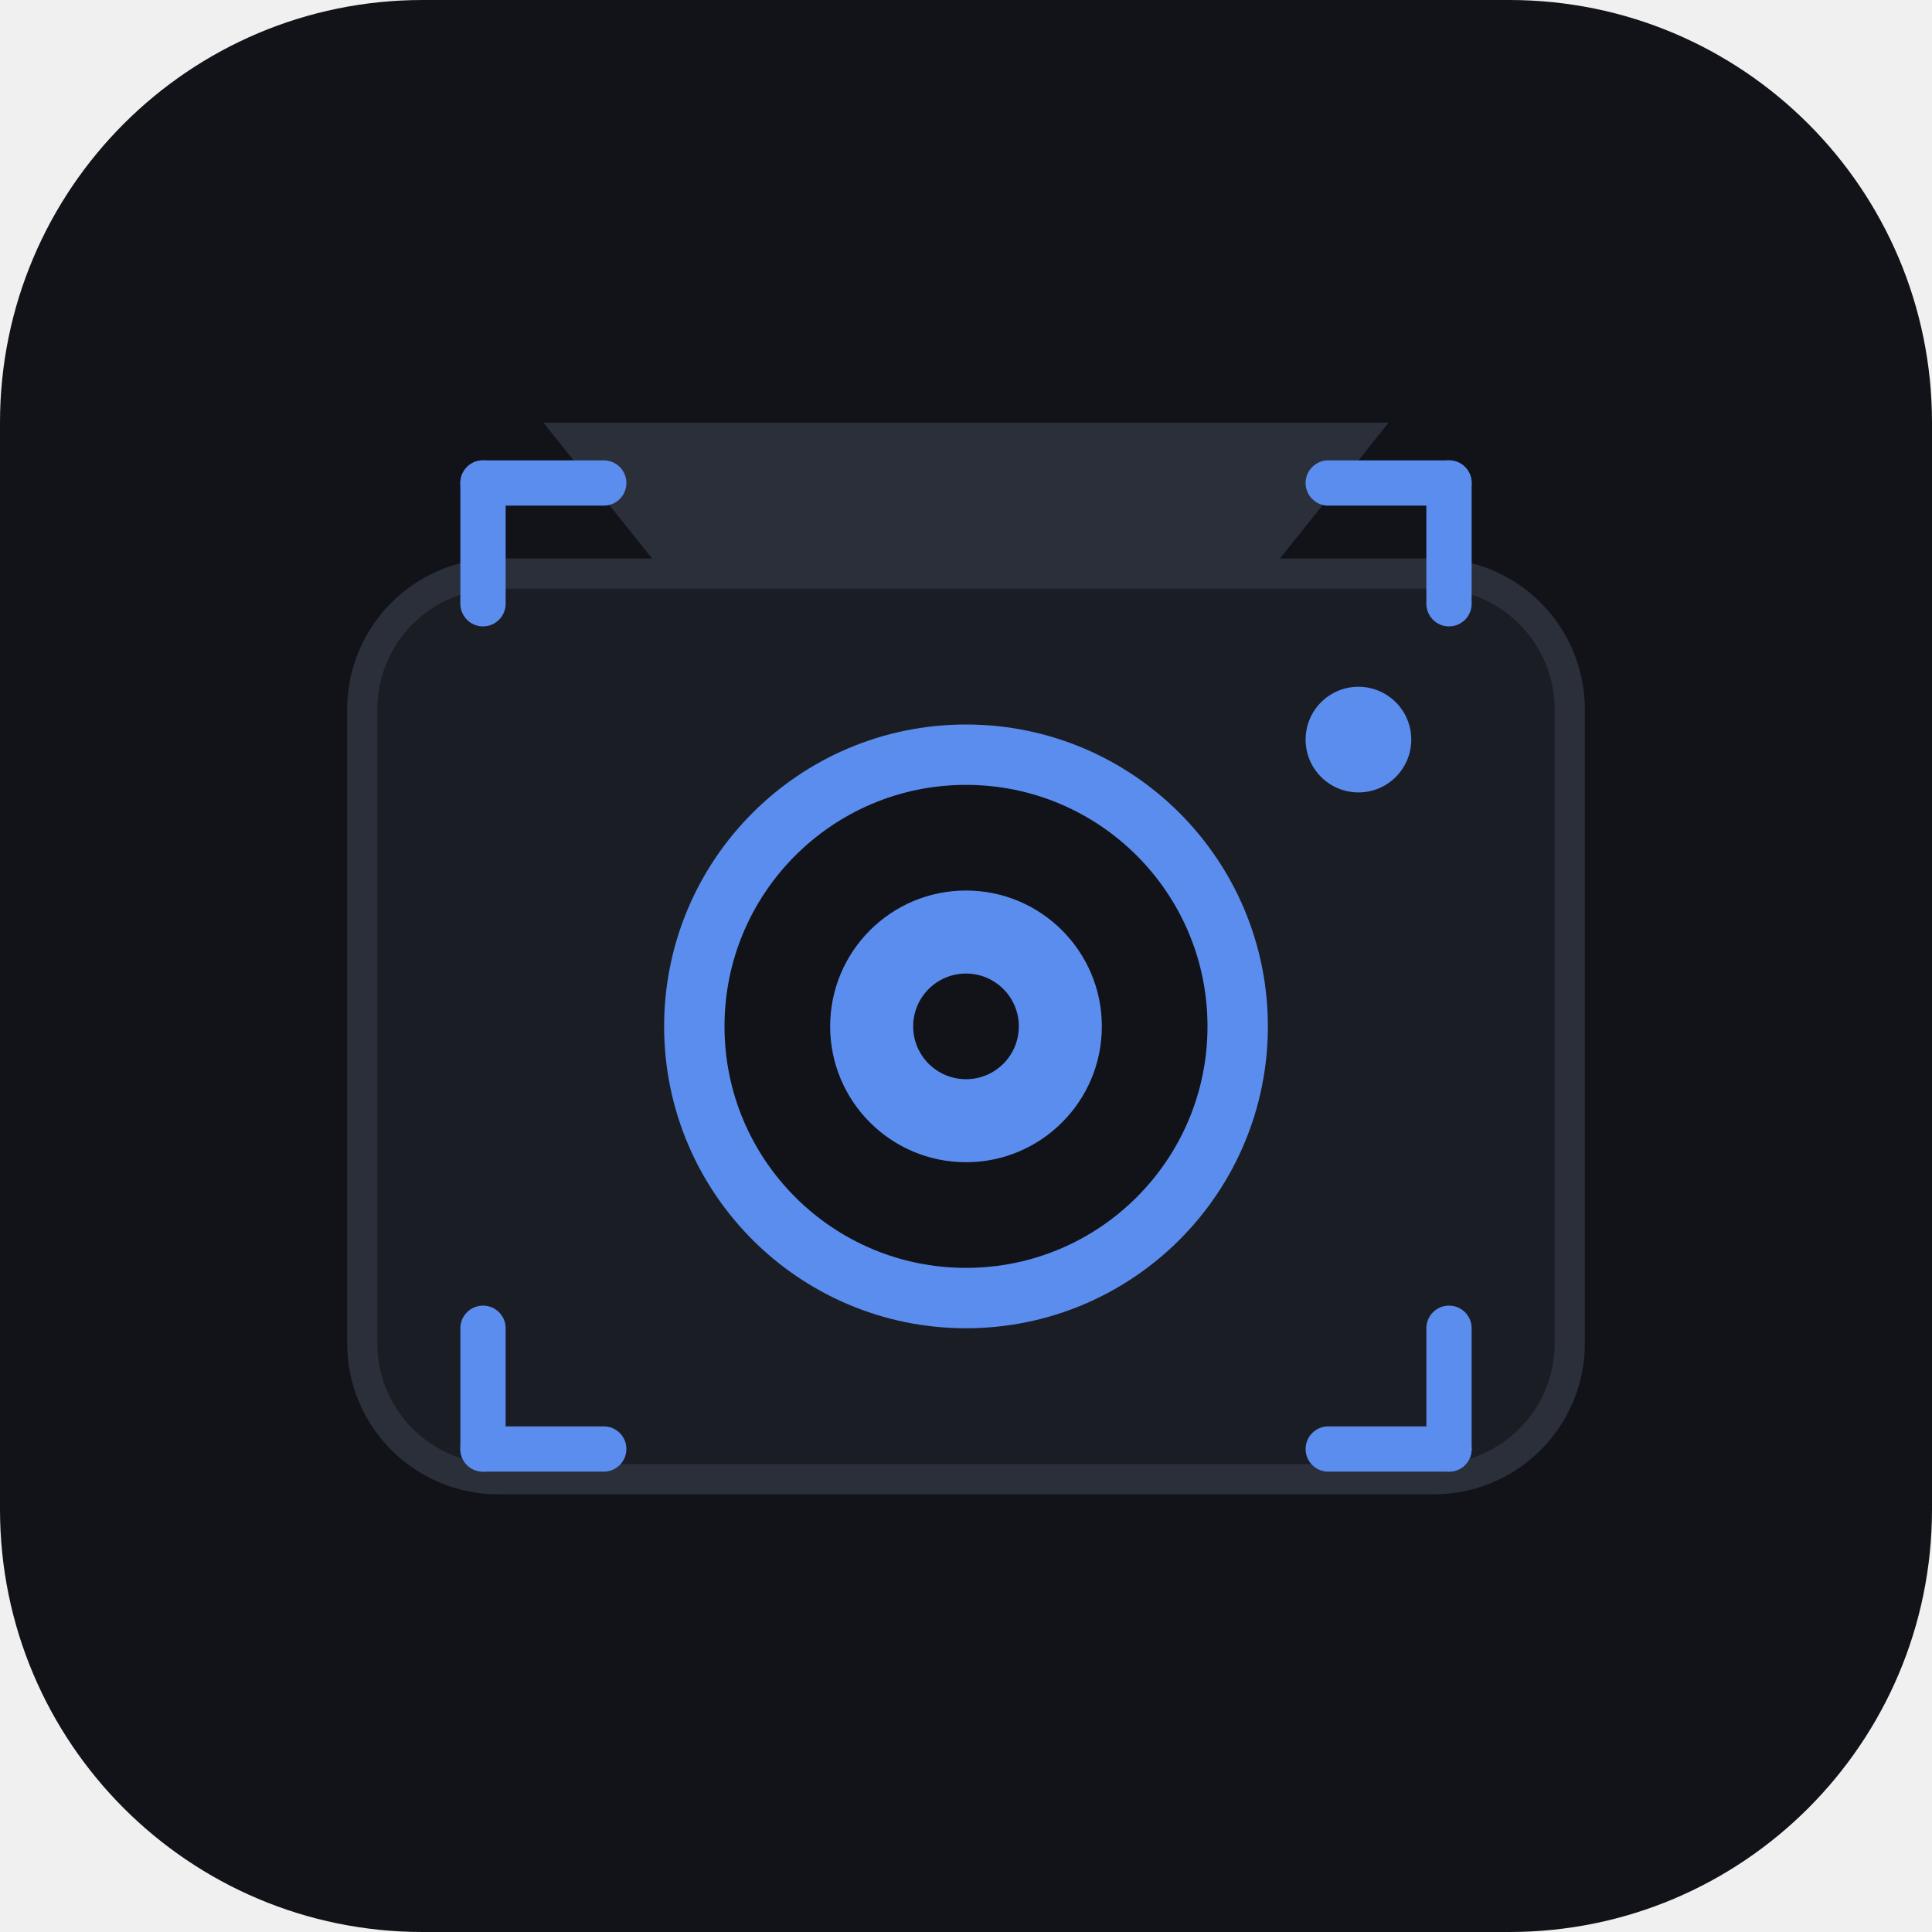
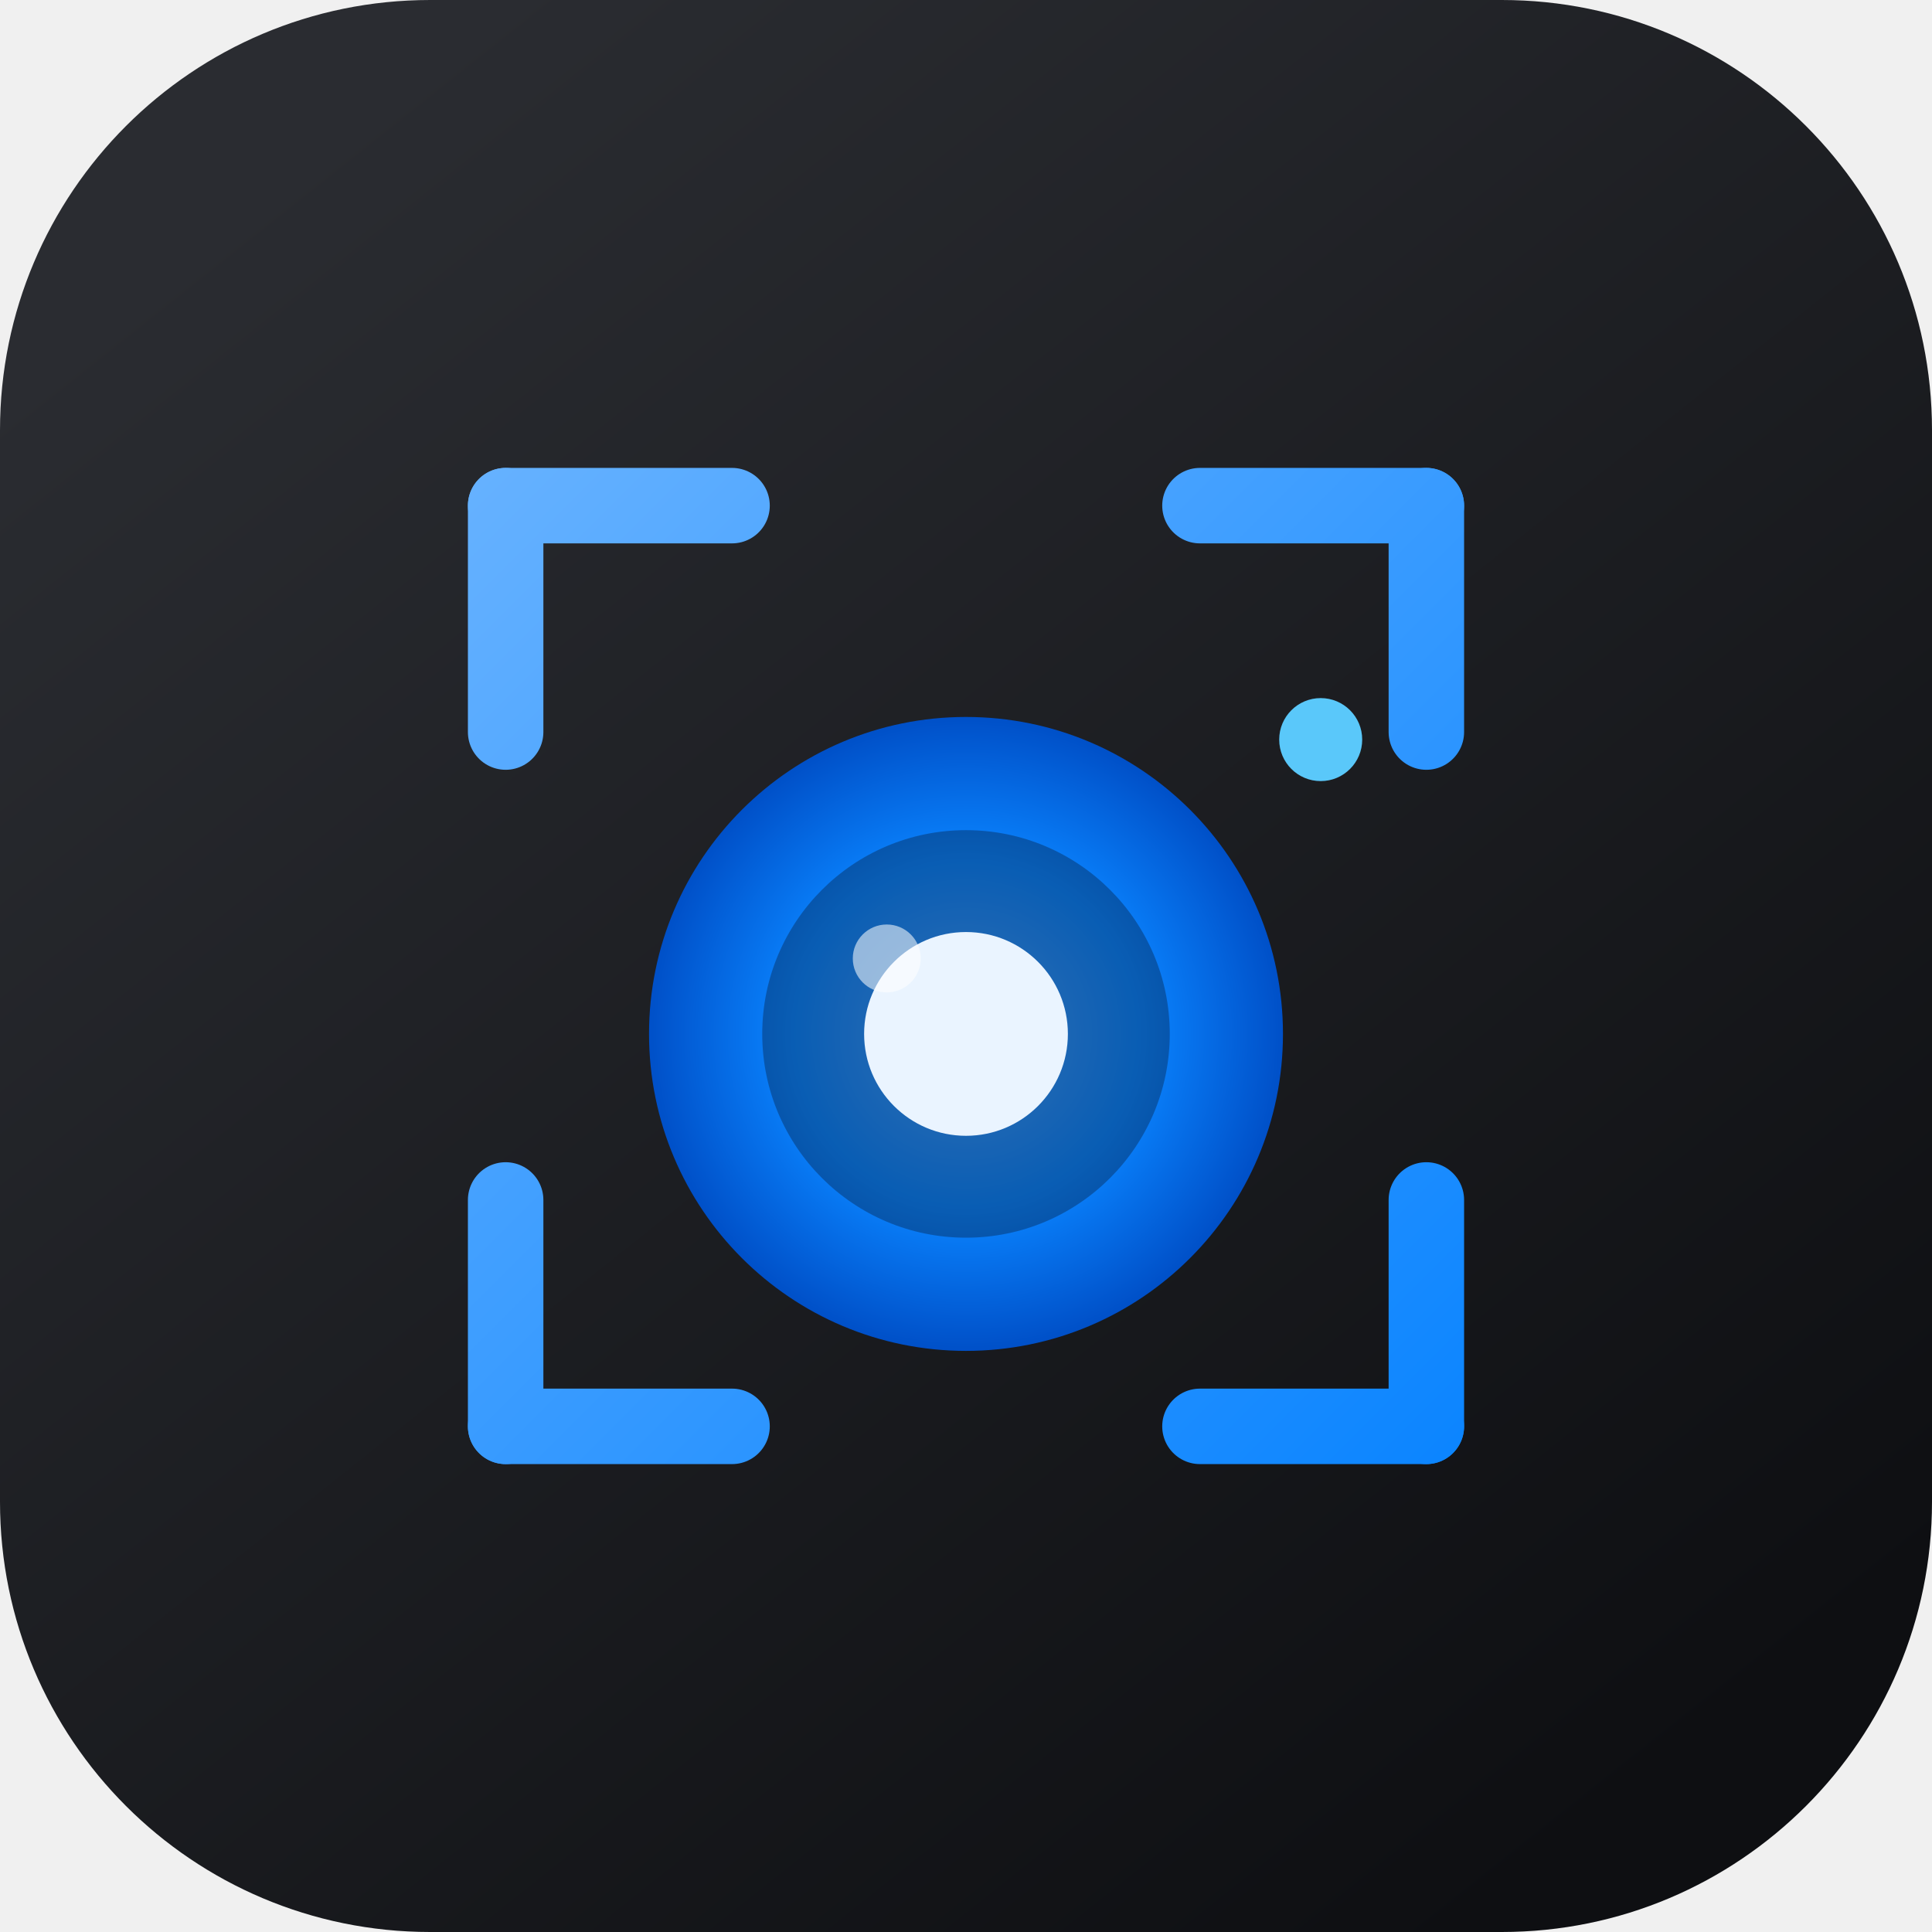
<svg xmlns="http://www.w3.org/2000/svg" width="1024" height="1024" viewBox="0 0 1024 1024" fill="none">
-   <rect width="1024" height="1024" rx="224" fill="#111318" />
-   <rect x="192" y="304" width="640" height="480" rx="72" fill="#1a1d24" stroke="#2a2f3a" stroke-width="16" />
-   <path d="M352 304H672L736 224H288L352 304Z" fill="#2a2f3a" />
-   <circle cx="512" cy="544" r="144" fill="#111318" stroke="#5b8def" stroke-width="32" />
-   <circle cx="512" cy="544" r="72" fill="#5b8def" />
-   <circle cx="512" cy="544" r="28" fill="#111318" />
-   <circle cx="720" cy="392" r="28" fill="#5b8def" />
-   <path d="M256 256H320" stroke="#5b8def" stroke-width="24" stroke-linecap="round" />
-   <path d="M256 256V320" stroke="#5b8def" stroke-width="24" stroke-linecap="round" />
-   <path d="M768 256H704" stroke="#5b8def" stroke-width="24" stroke-linecap="round" />
-   <path d="M768 256V320" stroke="#5b8def" stroke-width="24" stroke-linecap="round" />
-   <path d="M256 768H320" stroke="#5b8def" stroke-width="24" stroke-linecap="round" />
-   <path d="M256 768V704" stroke="#5b8def" stroke-width="24" stroke-linecap="round" />
-   <path d="M768 768H704" stroke="#5b8def" stroke-width="24" stroke-linecap="round" />
-   <path d="M768 768V704" stroke="#5b8def" stroke-width="24" stroke-linecap="round" />
+   <defs>
+     <linearGradient id="bg" x1="160" y1="80" x2="860" y2="960" gradientUnits="userSpaceOnUse">
+       <stop stop-color="#2A2C31" />
+       <stop offset="1" stop-color="#0E0F12" />
+     </linearGradient>
+     <radialGradient id="lens" cx="0" cy="0" r="1" gradientUnits="userSpaceOnUse" gradientTransform="translate(512 548) rotate(90) scale(168)">
+       <stop stop-color="#4DA3FF" />
+       <stop offset="0.55" stop-color="#0A84FF" />
+       <stop offset="1" stop-color="#0050C8" />
+     </radialGradient>
+     <linearGradient id="bracket" x1="220" y1="220" x2="780" y2="780" gradientUnits="userSpaceOnUse">
+       <stop stop-color="#6BB4FF" />
+       <stop offset="1" stop-color="#0A84FF" />
+     </linearGradient>
+   </defs>
+   <rect width="1024" height="1024" rx="228" fill="url(#bg)" />
+   <path d="M268 268H388" stroke="url(#bracket)" stroke-width="40" stroke-linecap="round" />
+   <path d="M268 268V388" stroke="url(#bracket)" stroke-width="40" stroke-linecap="round" />
+   <path d="M756 268H636" stroke="url(#bracket)" stroke-width="40" stroke-linecap="round" />
+   <path d="M756 268V388" stroke="url(#bracket)" stroke-width="40" stroke-linecap="round" />
+   <path d="M268 756H388" stroke="url(#bracket)" stroke-width="40" stroke-linecap="round" />
+   <path d="M268 756V636" stroke="url(#bracket)" stroke-width="40" stroke-linecap="round" />
+   <path d="M756 756H636" stroke="url(#bracket)" stroke-width="40" stroke-linecap="round" />
+   <path d="M756 756V636" stroke="url(#bracket)" stroke-width="40" stroke-linecap="round" />
+   <circle cx="512" cy="548" r="168" fill="url(#lens)" />
+   <circle cx="512" cy="548" r="108" fill="#061428" fill-opacity="0.35" />
+   <circle cx="512" cy="548" r="54" fill="#EAF4FF" />
+   <circle cx="470" cy="508" r="18" fill="white" fill-opacity="0.55" />
+   <circle cx="700" cy="392" r="22" fill="#5AC8FA" />
</svg>
